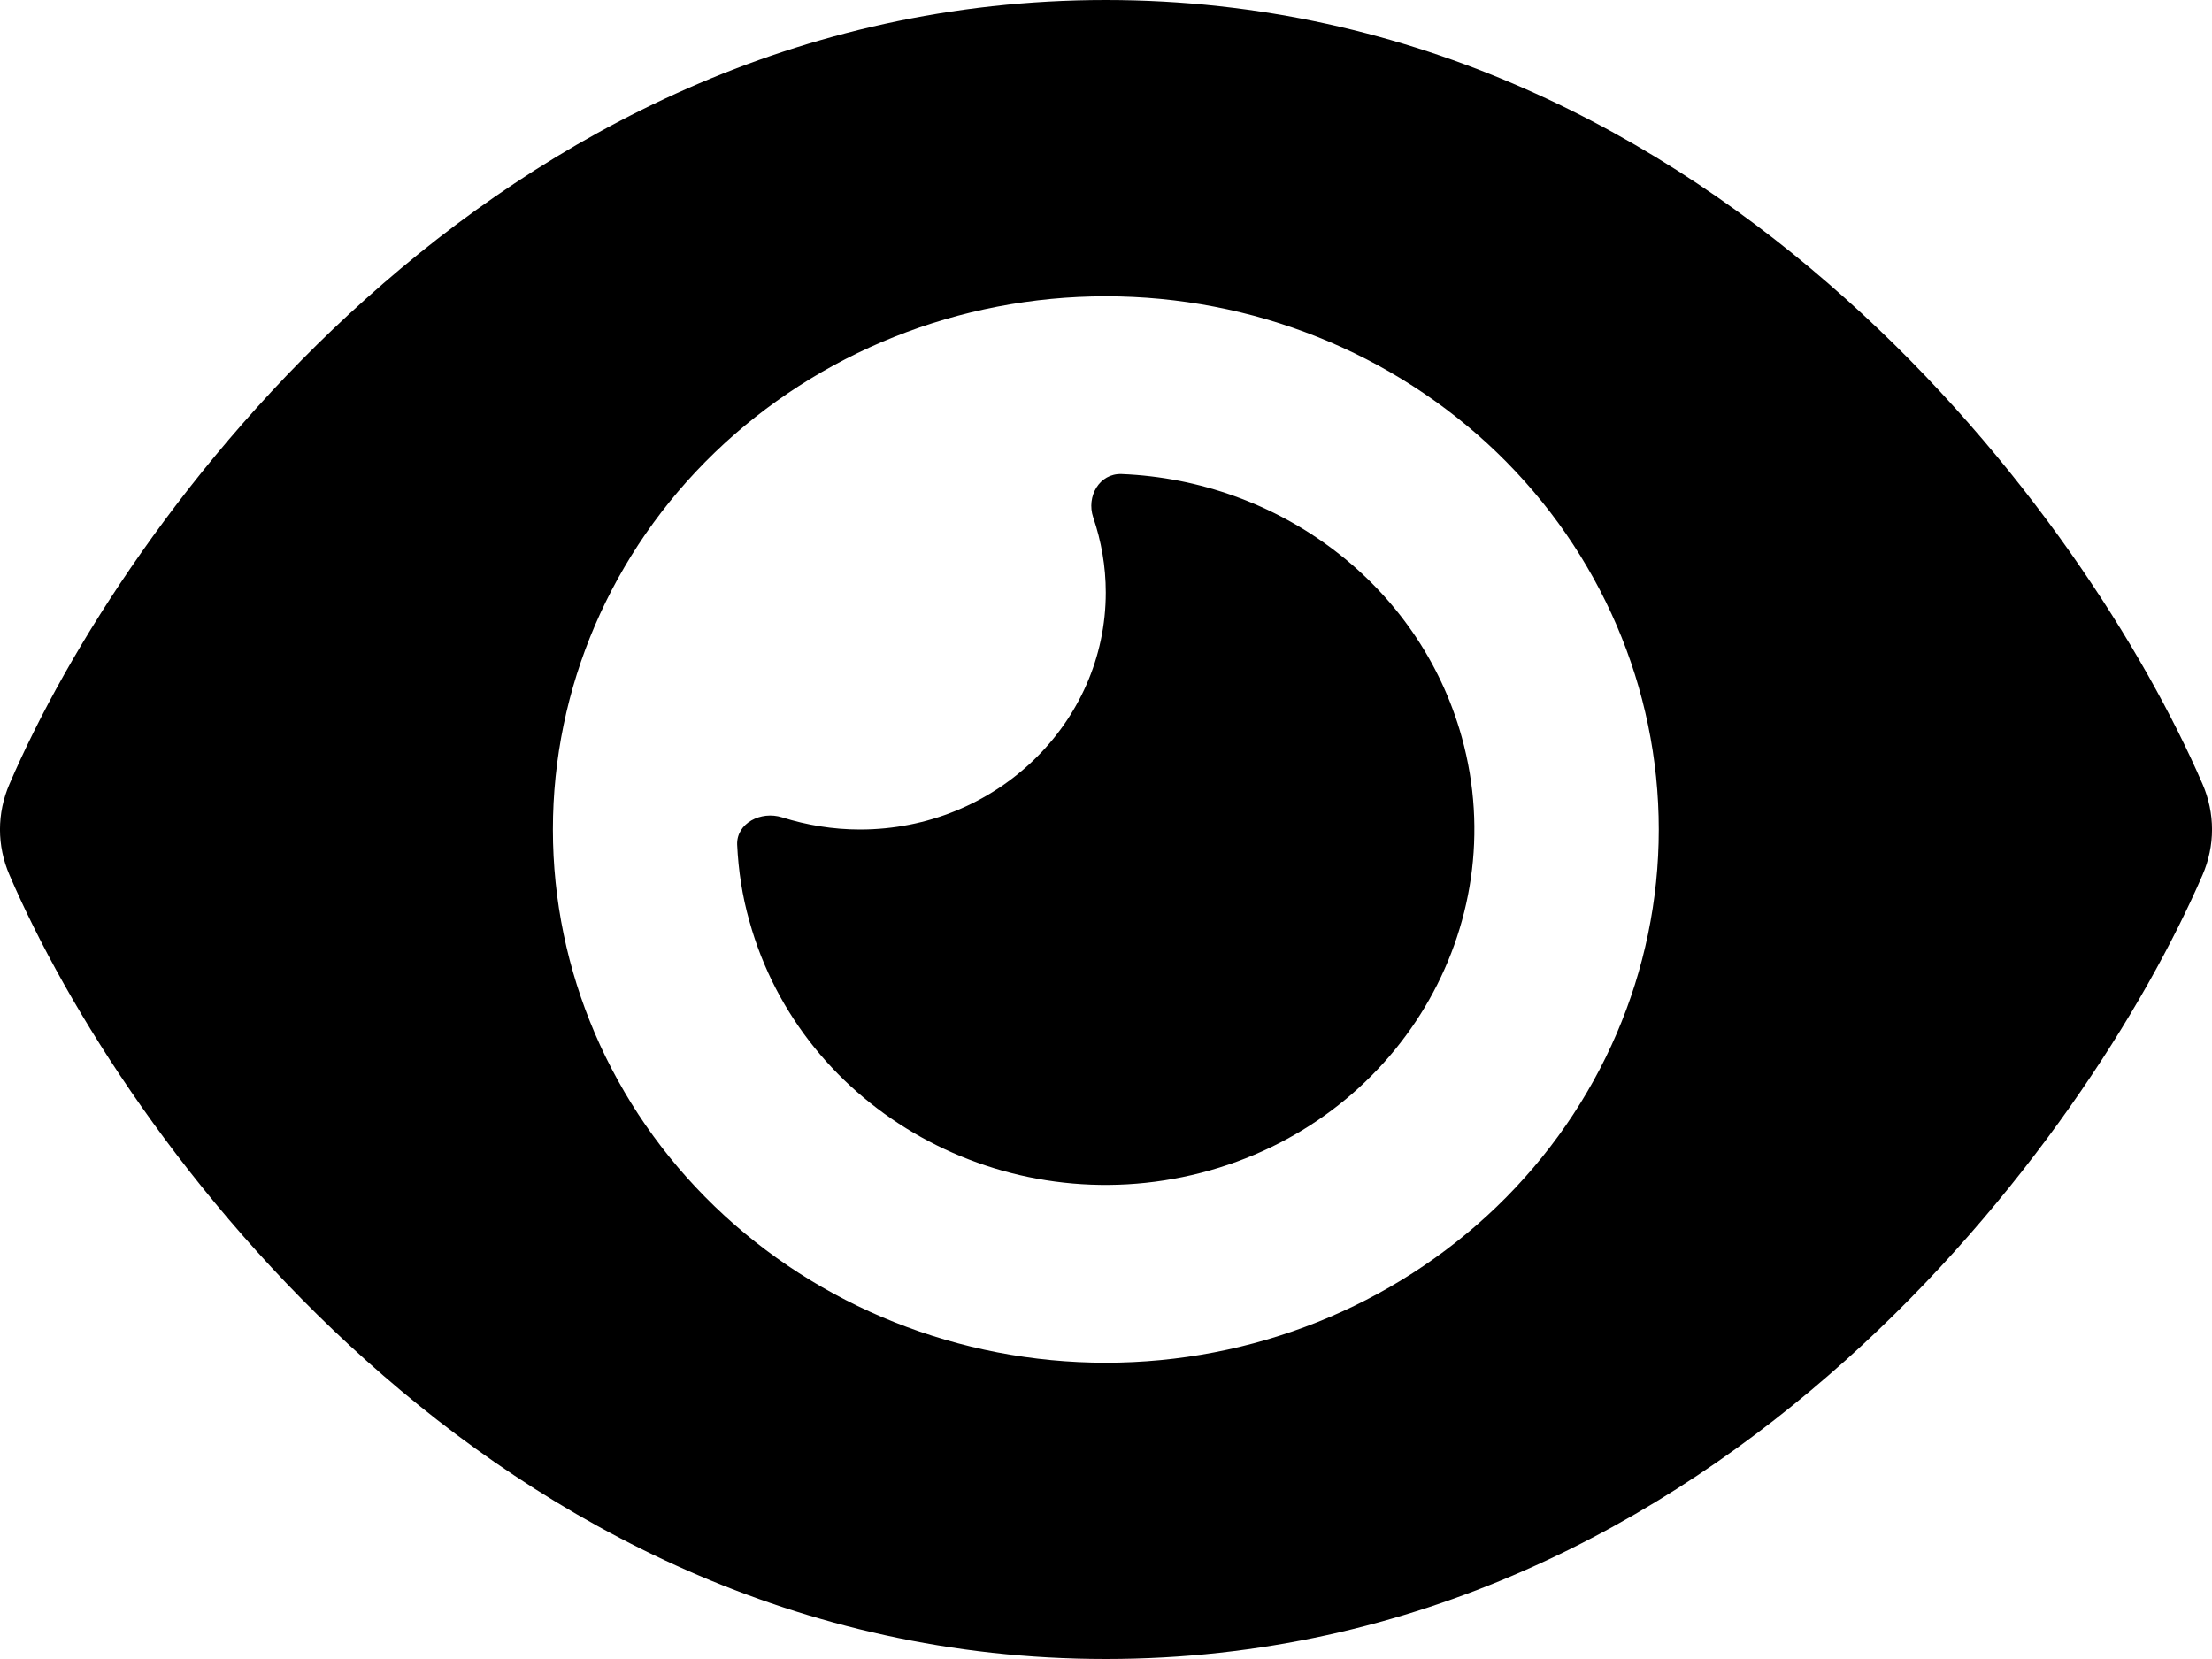
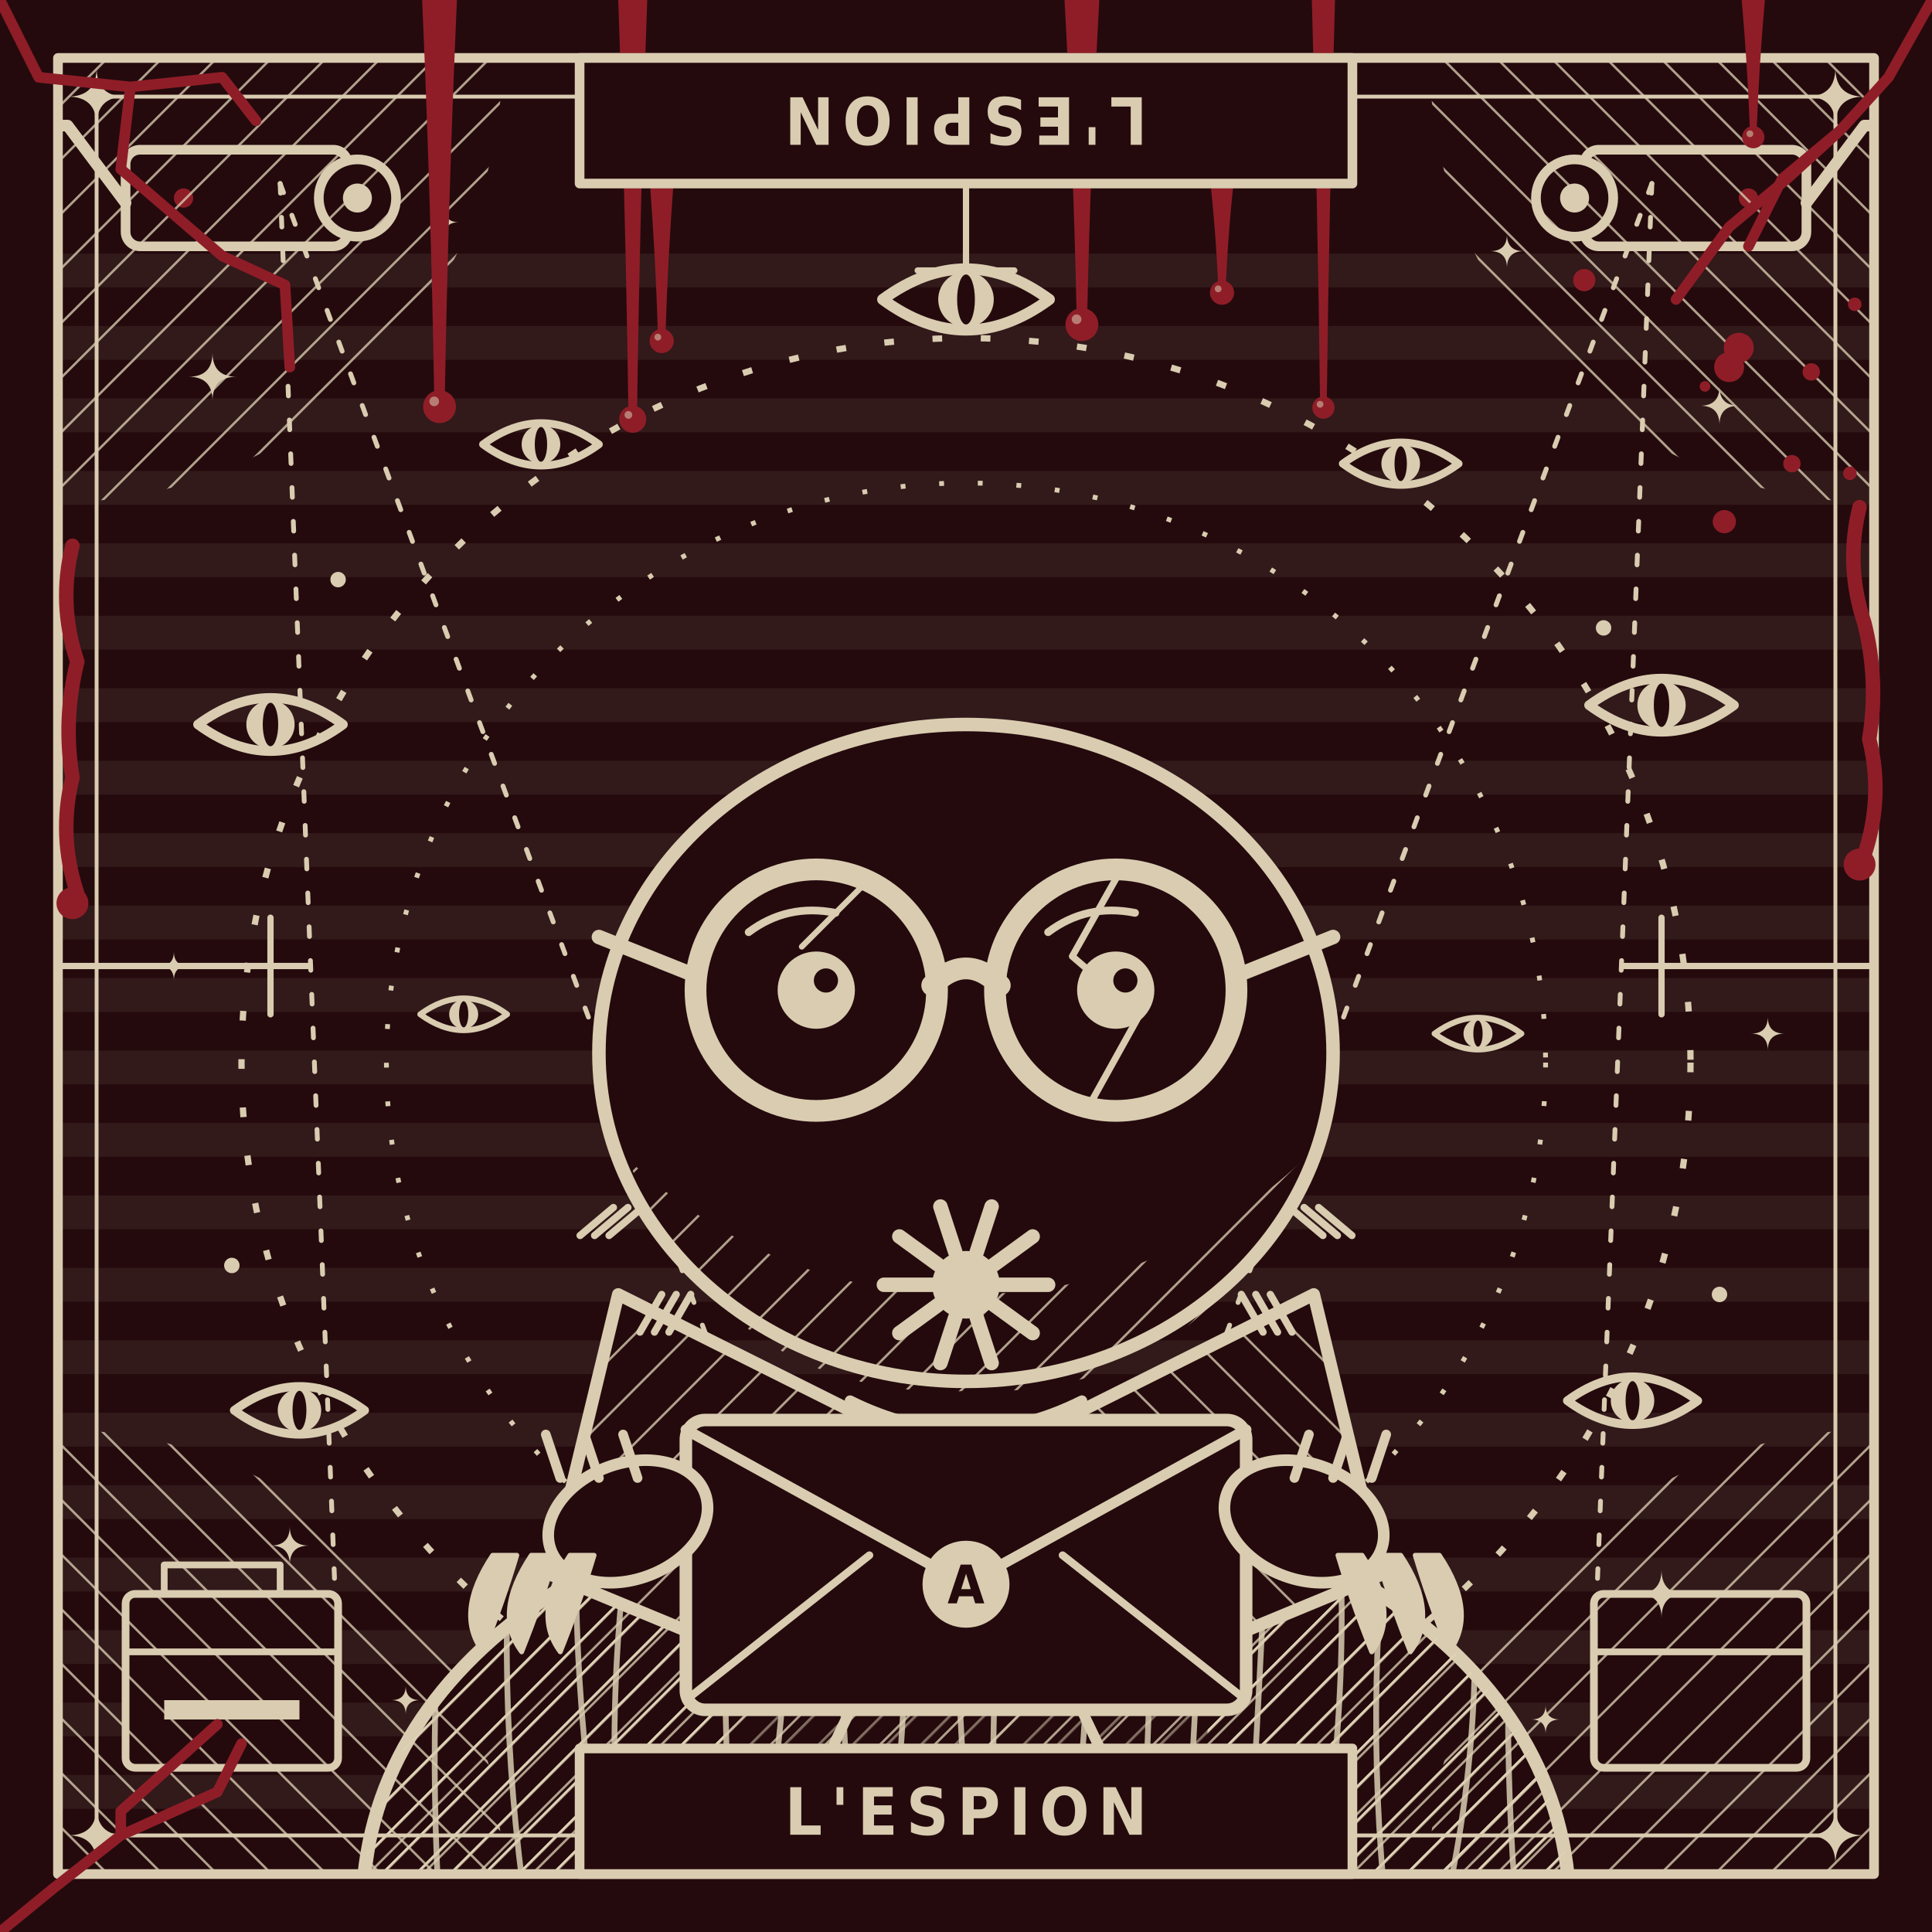
- <svg xmlns="http://www.w3.org/2000/svg" width="20" height="15" viewBox="0 0 20 15" fill="none">
-   <path d="M9.998 0C7.193 0 4.947 1.232 3.311 2.699C1.686 4.152 0.6 5.893 0.086 7.088C-0.029 7.353 -0.029 7.647 0.086 7.912C0.6 9.107 1.686 10.848 3.311 12.301C4.947 13.768 7.193 15 9.998 15C12.804 15 15.05 13.768 16.685 12.301C18.31 10.845 19.397 9.107 19.914 7.912C20.029 7.647 20.029 7.353 19.914 7.088C19.397 5.893 18.31 4.152 16.685 2.699C15.05 1.232 12.804 0 9.998 0ZM4.999 7.5C4.999 6.221 5.525 4.995 6.463 4.091C7.401 3.187 8.672 2.679 9.998 2.679C11.324 2.679 12.596 3.187 13.534 4.091C14.471 4.995 14.998 6.221 14.998 7.5C14.998 8.779 14.471 10.005 13.534 10.909C12.596 11.813 11.324 12.321 9.998 12.321C8.672 12.321 7.401 11.813 6.463 10.909C5.525 10.005 4.999 8.779 4.999 7.5ZM9.998 5.357C9.998 6.539 9.002 7.5 7.776 7.5C7.53 7.5 7.294 7.46 7.071 7.39C6.88 7.329 6.658 7.443 6.665 7.637C6.676 7.868 6.71 8.099 6.776 8.33C7.252 10.045 9.082 11.062 10.859 10.604C12.637 10.145 13.692 8.381 13.217 6.666C12.831 5.277 11.557 4.343 10.141 4.286C9.939 4.279 9.821 4.49 9.884 4.677C9.957 4.892 9.998 5.119 9.998 5.357Z" fill="black" />
+ <svg xmlns="http://www.w3.org/2000/svg" viewBox="0 0 400 400" width="400" height="400" role="img" aria-label="L'Espion">
+   <defs>
+     <pattern id="hz-espion" width="5" height="5" patternUnits="userSpaceOnUse" patternTransform="rotate(45)">
+       <line x1="0" y1="0" x2="0" y2="5" stroke="#d9ccb0" stroke-width="1.1" />
+     </pattern>
+     <pattern id="hs-espion" width="8" height="8" patternUnits="userSpaceOnUse" patternTransform="rotate(45)">
+       <line x1="0" y1="0" x2="0" y2="8" stroke="#d9ccb0" stroke-width="1" opacity=".75" />
+     </pattern>
+     <pattern id="hb-espion" width="5" height="5" patternUnits="userSpaceOnUse" patternTransform="rotate(45)">
+       <line x1="0" y1="0" x2="0" y2="5" stroke="#240a0d" stroke-width="1.1" />
+     </pattern>
+     <clipPath id="cp-espion">
+       <rect x="12" y="12" width="376" height="376" />
+     </clipPath>
+   </defs>
+   <rect width="400" height="400" fill="#240a0d" />
+   <g clip-path="url(#cp-espion)">
+     <path d="M12 56 H388" fill="none" stroke="#d9ccb0" stroke-width="7" stroke-linecap="round" stroke-linejoin="round" stroke-opacity="0.08" />
+     <path d="M12 71 H388" fill="none" stroke="#d9ccb0" stroke-width="7" stroke-linecap="round" stroke-linejoin="round" stroke-opacity="0.08" />
+     <path d="M12 86 H388" fill="none" stroke="#d9ccb0" stroke-width="7" stroke-linecap="round" stroke-linejoin="round" stroke-opacity="0.08" />
+     <path d="M12 101 H388" fill="none" stroke="#d9ccb0" stroke-width="7" stroke-linecap="round" stroke-linejoin="round" stroke-opacity="0.08" />
+     <path d="M12 116 H388" fill="none" stroke="#d9ccb0" stroke-width="7" stroke-linecap="round" stroke-linejoin="round" stroke-opacity="0.08" />
+     <path d="M12 131 H388" fill="none" stroke="#d9ccb0" stroke-width="7" stroke-linecap="round" stroke-linejoin="round" stroke-opacity="0.08" />
+     <path d="M12 146 H388" fill="none" stroke="#d9ccb0" stroke-width="7" stroke-linecap="round" stroke-linejoin="round" stroke-opacity="0.08" />
+     <path d="M12 161 H388" fill="none" stroke="#d9ccb0" stroke-width="7" stroke-linecap="round" stroke-linejoin="round" stroke-opacity="0.08" />
+     <path d="M12 176 H388" fill="none" stroke="#d9ccb0" stroke-width="7" stroke-linecap="round" stroke-linejoin="round" stroke-opacity="0.08" />
+     <path d="M12 191 H388" fill="none" stroke="#d9ccb0" stroke-width="7" stroke-linecap="round" stroke-linejoin="round" stroke-opacity="0.08" />
+     <path d="M12 206 H388" fill="none" stroke="#d9ccb0" stroke-width="7" stroke-linecap="round" stroke-linejoin="round" stroke-opacity="0.08" />
+     <path d="M12 221 H388" fill="none" stroke="#d9ccb0" stroke-width="7" stroke-linecap="round" stroke-linejoin="round" stroke-opacity="0.08" />
+     <path d="M12 236 H388" fill="none" stroke="#d9ccb0" stroke-width="7" stroke-linecap="round" stroke-linejoin="round" stroke-opacity="0.08" />
+     <path d="M12 251 H388" fill="none" stroke="#d9ccb0" stroke-width="7" stroke-linecap="round" stroke-linejoin="round" stroke-opacity="0.08" />
+     <path d="M12 266 H388" fill="none" stroke="#d9ccb0" stroke-width="7" stroke-linecap="round" stroke-linejoin="round" stroke-opacity="0.08" />
+     <path d="M12 281 H388" fill="none" stroke="#d9ccb0" stroke-width="7" stroke-linecap="round" stroke-linejoin="round" stroke-opacity="0.08" />
+     <path d="M12 296 H388" fill="none" stroke="#d9ccb0" stroke-width="7" stroke-linecap="round" stroke-linejoin="round" stroke-opacity="0.08" />
+     <path d="M12 311 H388" fill="none" stroke="#d9ccb0" stroke-width="7" stroke-linecap="round" stroke-linejoin="round" stroke-opacity="0.08" />
+     <path d="M12 326 H388" fill="none" stroke="#d9ccb0" stroke-width="7" stroke-linecap="round" stroke-linejoin="round" stroke-opacity="0.08" />
+     <path d="M12 341 H388" fill="none" stroke="#d9ccb0" stroke-width="7" stroke-linecap="round" stroke-linejoin="round" stroke-opacity="0.08" />
+     <path d="M12 356 H388" fill="none" stroke="#d9ccb0" stroke-width="7" stroke-linecap="round" stroke-linejoin="round" stroke-opacity="0.08" />
+     <path d="M12 371 H388" fill="none" stroke="#d9ccb0" stroke-width="7" stroke-linecap="round" stroke-linejoin="round" stroke-opacity="0.08" />
+     <g transform="translate(50 40) rotate(0) scale(1)">
+       <rect x="-24" y="-9" width="46" height="20" rx="3" fill="#240a0d" stroke="#d9ccb0" stroke-width="2" stroke-linejoin="round" />
+       <circle cx="24" cy="1" r="8" fill="#240a0d" stroke="#d9ccb0" stroke-width="2" />
+       <circle cx="24" cy="1" r="3" fill="#d9ccb0" stroke="none" stroke-width="0" />
+       <path d="M-24 2 L-36 -14 M-36 -14 H-44" fill="none" stroke="#d9ccb0" stroke-width="2.4" stroke-linecap="round" stroke-linejoin="round" />
+       <circle cx="-12" cy="1" r="2" fill="#8f1d27" stroke="none" stroke-width="0" />
+     </g>
+     <path d="M58 38 L166 330" fill="none" stroke="#d9ccb0" stroke-width="1" stroke-linecap="round" stroke-linejoin="round" stroke-dasharray="2 5" />
+     <path d="M58 38 L70 346" fill="none" stroke="#d9ccb0" stroke-width="1" stroke-linecap="round" stroke-linejoin="round" stroke-dasharray="2 5" />
+     <g transform="matrix(-1 0 0 1 400 0)">
+       <g transform="translate(50 40) rotate(0) scale(1)">
+         <rect x="-24" y="-9" width="46" height="20" rx="3" fill="#240a0d" stroke="#d9ccb0" stroke-width="2" stroke-linejoin="round" />
+         <circle cx="24" cy="1" r="8" fill="#240a0d" stroke="#d9ccb0" stroke-width="2" />
+         <circle cx="24" cy="1" r="3" fill="#d9ccb0" stroke="none" stroke-width="0" />
+         <path d="M-24 2 L-36 -14 M-36 -14 H-44" fill="none" stroke="#d9ccb0" stroke-width="2.4" stroke-linecap="round" stroke-linejoin="round" />
+         <circle cx="-12" cy="1" r="2" fill="#8f1d27" stroke="none" stroke-width="0" />
+       </g>
+       <path d="M58 38 L166 330" fill="none" stroke="#d9ccb0" stroke-width="1" stroke-linecap="round" stroke-linejoin="round" stroke-dasharray="2 5" />
+       <path d="M58 38 L70 346" fill="none" stroke="#d9ccb0" stroke-width="1" stroke-linecap="round" stroke-linejoin="round" stroke-dasharray="2 5" />
+     </g>
+     <path d="M200 12 V64 M200 336 V388 M12 200 H64 M336 200 H388" fill="none" stroke="#d9ccb0" stroke-width="1.3" stroke-linecap="round" stroke-linejoin="round" />
+     <path d="M190 56 H210 M190 344 H210 M56 190 V210 M344 190 V210" fill="none" stroke="#d9ccb0" stroke-width="1.3" stroke-linecap="round" stroke-linejoin="round" />
+     <rect x="26" y="330" width="44" height="36" rx="2" fill="#240a0d" stroke="#d9ccb0" stroke-width="1.6" stroke-linejoin="round" />
+     <path d="M26 342 H70 M34 330 V324 H58 V330" fill="none" stroke="#d9ccb0" stroke-width="1.4" stroke-linecap="round" stroke-linejoin="round" />
+     <rect x="34" y="352" width="28" height="4" rx="0" fill="#d9ccb0" stroke="none" stroke-width="0" stroke-linejoin="round" />
+     <g transform="matrix(-1 0 0 1 400 0)">
+       <rect x="26" y="330" width="44" height="36" rx="2" fill="#240a0d" stroke="#d9ccb0" stroke-width="1.6" stroke-linejoin="round" />
+       <path d="M26 342 H70" fill="none" stroke="#d9ccb0" stroke-width="1.4" stroke-linecap="round" stroke-linejoin="round" />
+     </g>
+     <path d="M44 73 Q44 78 49 78 Q44 78 44 83 Q44 78 39 78 Q44 78 44 73Z" fill="#d9ccb0" />
+     <path d="M356 80 Q356 84 360 84 Q356 84 356 88 Q356 84 352 84 Q356 84 356 80Z" fill="#d9ccb0" />
+     <path d="M60 316 Q60 320 64 320 Q60 320 60 324 Q60 320 56 320 Q60 320 60 316Z" fill="#d9ccb0" />
+     <path d="M344 325 Q344 330 349 330 Q344 330 344 335 Q344 330 339 330 Q344 330 344 325Z" fill="#d9ccb0" />
+     <path d="M92 43 Q92 46 95 46 Q92 46 92 49 Q92 46 89 46 Q92 46 92 43Z" fill="#d9ccb0" />
+     <path d="M312 48.5 Q312 52 315.5 52 Q312 52 312 55.5 Q312 52 308.5 52 Q312 52 312 48.5Z" fill="#d9ccb0" />
+     <path d="M36 197 Q36 200 39 200 Q36 200 36 203 Q36 200 33 200 Q36 200 36 197Z" fill="#d9ccb0" />
+     <path d="M366 210.5 Q366 214 369.5 214 Q366 214 366 217.5 Q366 214 362.5 214 Q366 214 366 210.5Z" fill="#d9ccb0" />
+     <path d="M84 349 Q84 352 87 352 Q84 352 84 355 Q84 352 81 352 Q84 352 84 349Z" fill="#d9ccb0" />
+     <path d="M320 353 Q320 356 323 356 Q320 356 320 359 Q320 356 317 356 Q320 356 320 353Z" fill="#d9ccb0" />
+     <circle cx="70" cy="120" r="1.6" fill="#d9ccb0" stroke="none" stroke-width="0" />
+     <circle cx="332" cy="130" r="1.6" fill="#d9ccb0" stroke="none" stroke-width="0" />
+     <circle cx="48" cy="262" r="1.6" fill="#d9ccb0" stroke="none" stroke-width="0" />
+     <circle cx="356" cy="268" r="1.6" fill="#d9ccb0" stroke="none" stroke-width="0" />
+     <circle cx="200" cy="220" r="150" fill="none" stroke="#d9ccb0" stroke-width="1.3" stroke-dasharray="2 8" />
+     <circle cx="200" cy="220" r="120" fill="none" stroke="#d9ccb0" stroke-width="1" stroke-dasharray="1 7" />
+     <path d="M75 396 C75 342 131.25 310 200 302 C268.75 310 325 342 325 396Z" fill="#240a0d" stroke="#d9ccb0" stroke-width="2.8" stroke-linecap="round" stroke-linejoin="round" />
+     <path d="M75 396 C75 342 131.25 310 200 302 C268.75 310 325 342 325 396Z" fill="url(#hs-espion)" stroke="none" stroke-width="0" stroke-linecap="round" stroke-linejoin="round" />
+     <clipPath id="tc4-espion">
+       <path d="M75 396 C75 342 131.25 310 200 302 C268.75 310 325 342 325 396Z" />
+     </clipPath>
+     <g clip-path="url(#tc4-espion)">
+       <rect x="75" y="300" width="75" height="96" fill="url(#hz-espion)" />
+       <rect x="250" y="300" width="75" height="96" fill="url(#hz-espion)" />
+       <path d="M75 396 C75 342 131.25 310 200 302 C268.75 310 325 342 325 396Z" fill="url(#hz-espion)" opacity=".5" />
+       <path d="M81 300 Q83 348 75 396 M94 300 Q88 348 91 396 M107 300 Q102 348 109 396 M120 300 Q117 348 126 396 M133 300 Q124 348 129 396 M146 300 Q152 348 150 396 M159 300 Q168 348 154 396 M172 300 Q174 348 177 396 M185 300 Q191 348 182 396 M198 300 Q197 348 202 396 M211 300 Q203 348 207 396 M224 300 Q228 348 220 396 M237 300 Q240 348 235 396 M250 300 Q248 348 245 396 M263 300 Q261 348 258 396 M276 300 Q281 348 272 396 M289 300 Q282 348 287 396 M302 300 Q310 348 299 396 M315 300 Q310 348 314 396 " fill="none" stroke="#d9ccb0" stroke-width="1.2" stroke-linecap="round" stroke-linejoin="round" stroke-opacity="0.85" />
+     </g>
+     <path d="M200 304 L156 396 M200 304 L244 396" fill="none" stroke="#d9ccb0" stroke-width="2.2" stroke-linecap="round" stroke-linejoin="round" />
+     <path d="M200 304 L128 268 L114 326 L172 350Z" fill="#240a0d" stroke="#d9ccb0" stroke-width="2.6" stroke-linecap="round" stroke-linejoin="round" />
+     <path d="M200 304 L128 268 L114 326 L172 350Z" fill="url(#hs-espion)" stroke="none" stroke-width="0" stroke-linecap="round" stroke-linejoin="round" />
+     <g transform="matrix(-1 0 0 1 400 0)">
+       <path d="M200 304 L128 268 L114 326 L172 350Z" fill="#240a0d" stroke="#d9ccb0" stroke-width="2.6" stroke-linecap="round" stroke-linejoin="round" />
+       <path d="M200 304 L128 268 L114 326 L172 350Z" fill="url(#hs-espion)" stroke="none" stroke-width="0" stroke-linecap="round" stroke-linejoin="round" />
+     </g>
+     <ellipse cx="200" cy="218" rx="76" ry="68" fill="#240a0d" stroke="#d9ccb0" stroke-width="2.8" />
+     <path d="M130 240 Q150 290 200 288 Q250 290 270 240 Q240 268 200 268 Q160 268 130 240Z" fill="url(#hs-espion)" stroke="none" stroke-width="0" stroke-linecap="round" stroke-linejoin="round" />
+     <circle cx="169" cy="205" r="25" fill="#240a0d" stroke="#d9ccb0" stroke-width="4.5" />
+     <circle cx="169" cy="205" r="8" fill="#d9ccb0" stroke="none" stroke-width="0" />
+     <circle cx="171" cy="203" r="2.5" fill="#240a0d" stroke="none" stroke-width="0" />
+     <path d="M155 193 Q163 187 173 189" fill="none" stroke="#d9ccb0" stroke-width="1.6" stroke-linecap="round" stroke-linejoin="round" />
+     <circle cx="231" cy="205" r="25" fill="#240a0d" stroke="#d9ccb0" stroke-width="4.5" />
+     <circle cx="231" cy="205" r="8" fill="#d9ccb0" stroke="none" stroke-width="0" />
+     <circle cx="233" cy="203" r="2.5" fill="#240a0d" stroke="none" stroke-width="0" />
+     <path d="M217 193 Q225 187 235 189" fill="none" stroke="#d9ccb0" stroke-width="1.6" stroke-linecap="round" stroke-linejoin="round" />
+     <path d="M193 204 Q200 197 207 204" fill="none" stroke="#d9ccb0" stroke-width="4.5" stroke-linecap="round" stroke-linejoin="round" />
+     <path d="M144 202 L124 194 M256 202 L276 194" fill="none" stroke="#d9ccb0" stroke-width="3" stroke-linecap="round" stroke-linejoin="round" />
+     <path d="M207.0 266.0 L217.0 266.0" fill="none" stroke="#d9ccb0" stroke-width="3" stroke-linecap="round" stroke-linejoin="round" />
+     <path d="M205.7 270.1 L213.8 276.0" fill="none" stroke="#d9ccb0" stroke-width="3" stroke-linecap="round" stroke-linejoin="round" />
+     <path d="M202.2 272.7 L205.3 282.2" fill="none" stroke="#d9ccb0" stroke-width="3" stroke-linecap="round" stroke-linejoin="round" />
+     <path d="M197.8 272.7 L194.7 282.2" fill="none" stroke="#d9ccb0" stroke-width="3" stroke-linecap="round" stroke-linejoin="round" />
+     <path d="M194.3 270.1 L186.2 276.0" fill="none" stroke="#d9ccb0" stroke-width="3" stroke-linecap="round" stroke-linejoin="round" />
+     <path d="M193.0 266.0 L183.0 266.0" fill="none" stroke="#d9ccb0" stroke-width="3" stroke-linecap="round" stroke-linejoin="round" />
+     <path d="M194.3 261.9 L186.2 256.0" fill="none" stroke="#d9ccb0" stroke-width="3" stroke-linecap="round" stroke-linejoin="round" />
+     <path d="M197.8 259.3 L194.7 249.8" fill="none" stroke="#d9ccb0" stroke-width="3" stroke-linecap="round" stroke-linejoin="round" />
+     <path d="M202.2 259.3 L205.3 249.8" fill="none" stroke="#d9ccb0" stroke-width="3" stroke-linecap="round" stroke-linejoin="round" />
+     <path d="M205.7 261.9 L213.8 256.0" fill="none" stroke="#d9ccb0" stroke-width="3" stroke-linecap="round" stroke-linejoin="round" />
+     <circle cx="200" cy="266" r="7" fill="#d9ccb0" stroke="none" stroke-width="0" />
+     <path d="M176 290 Q200 302 224 290" fill="none" stroke="#d9ccb0" stroke-width="2.2" stroke-linecap="round" stroke-linejoin="round" />
+     <g transform="translate(0 -30) rotate(0) scale(1)">
+       <rect x="142" y="324" width="116" height="60" rx="4" fill="#240a0d" stroke="#d9ccb0" stroke-width="2.6" stroke-linejoin="round" />
+       <path d="M142 326 L200 358 L258 326" fill="none" stroke="#d9ccb0" stroke-width="2.2" stroke-linecap="round" stroke-linejoin="round" />
+       <path d="M142 382 L180 352 M258 382 L220 352" fill="none" stroke="#d9ccb0" stroke-width="1.6" stroke-linecap="round" stroke-linejoin="round" />
+       <circle cx="200" cy="358" r="9" fill="#d9ccb0" stroke="none" stroke-width="0" />
+       <path d="M201.461 360.499H198.55L198.088 361.96H196.219L198.894 353.941H201.112L203.787 361.96H201.912ZM199.012 359.011H200.988L200.005 355.821Z" fill="#240a0d" />
+       <ellipse cx="130" cy="345" rx="17" ry="12" fill="#240a0d" stroke="#d9ccb0" stroke-width="2.4" transform="rotate(-20 130 345)" />
+       <ellipse cx="270" cy="345" rx="17" ry="12" fill="#240a0d" stroke="#d9ccb0" stroke-width="2.4" transform="rotate(20 270 345)" />
+       <path d="M116 336 l-3 -9" fill="none" stroke="#d9ccb0" stroke-width="2" stroke-linecap="round" stroke-linejoin="round" />
+       <path d="M284 336 l3 -9" fill="none" stroke="#d9ccb0" stroke-width="2" stroke-linecap="round" stroke-linejoin="round" />
+       <path d="M124 336 l-3 -9" fill="none" stroke="#d9ccb0" stroke-width="2" stroke-linecap="round" stroke-linejoin="round" />
+       <path d="M276 336 l3 -9" fill="none" stroke="#d9ccb0" stroke-width="2" stroke-linecap="round" stroke-linejoin="round" />
+       <path d="M132 336 l-3 -9" fill="none" stroke="#d9ccb0" stroke-width="2" stroke-linecap="round" stroke-linejoin="round" />
+       <path d="M268 336 l3 -9" fill="none" stroke="#d9ccb0" stroke-width="2" stroke-linecap="round" stroke-linejoin="round" />
+     </g>
+     <g transform="translate(56 150) rotate(0) scale(1)">
+       <path d="M-15 0 Q0 -11 15 0 Q0 11 -15 0Z" fill="none" stroke="#d9ccb0" stroke-width="2" stroke-linecap="round" stroke-linejoin="round" />
+       <circle cx="0" cy="0" r="5" fill="#d9ccb0" stroke="none" stroke-width="0" />
+       <ellipse cx="0" cy="0" rx="1.6" ry="4.5" fill="#240a0d" stroke="none" stroke-width="0" />
+     </g>
+     <g transform="translate(344 146) rotate(0) scale(1)">
+       <path d="M-15 0 Q0 -11 15 0 Q0 11 -15 0Z" fill="none" stroke="#d9ccb0" stroke-width="2" stroke-linecap="round" stroke-linejoin="round" />
+       <circle cx="0" cy="0" r="5" fill="#d9ccb0" stroke="none" stroke-width="0" />
+       <ellipse cx="0" cy="0" rx="1.6" ry="4.5" fill="#240a0d" stroke="none" stroke-width="0" />
+     </g>
+     <g transform="translate(62 292) rotate(0) scale(0.9)">
+       <path d="M-15 0 Q0 -11 15 0 Q0 11 -15 0Z" fill="none" stroke="#d9ccb0" stroke-width="2" stroke-linecap="round" stroke-linejoin="round" />
+       <circle cx="0" cy="0" r="5" fill="#d9ccb0" stroke="none" stroke-width="0" />
+       <ellipse cx="0" cy="0" rx="1.6" ry="4.5" fill="#240a0d" stroke="none" stroke-width="0" />
+     </g>
+     <g transform="translate(338 290) rotate(0) scale(0.9)">
+       <path d="M-15 0 Q0 -11 15 0 Q0 11 -15 0Z" fill="none" stroke="#d9ccb0" stroke-width="2" stroke-linecap="round" stroke-linejoin="round" />
+       <circle cx="0" cy="0" r="5" fill="#d9ccb0" stroke="none" stroke-width="0" />
+       <ellipse cx="0" cy="0" rx="1.6" ry="4.5" fill="#240a0d" stroke="none" stroke-width="0" />
+     </g>
+     <g transform="translate(200 62) rotate(0) scale(1.15)">
+       <path d="M-15 0 Q0 -11 15 0 Q0 11 -15 0Z" fill="none" stroke="#d9ccb0" stroke-width="2" stroke-linecap="round" stroke-linejoin="round" />
+       <circle cx="0" cy="0" r="5" fill="#d9ccb0" stroke="none" stroke-width="0" />
+       <ellipse cx="0" cy="0" rx="1.6" ry="4.5" fill="#240a0d" stroke="none" stroke-width="0" />
+     </g>
+     <g transform="translate(112 92) rotate(0) scale(0.8)">
+       <path d="M-15 0 Q0 -11 15 0 Q0 11 -15 0Z" fill="none" stroke="#d9ccb0" stroke-width="2" stroke-linecap="round" stroke-linejoin="round" />
+       <circle cx="0" cy="0" r="5" fill="#d9ccb0" stroke="none" stroke-width="0" />
+       <ellipse cx="0" cy="0" rx="1.6" ry="4.5" fill="#240a0d" stroke="none" stroke-width="0" />
+     </g>
+     <g transform="translate(290 96) rotate(0) scale(0.8)">
+       <path d="M-15 0 Q0 -11 15 0 Q0 11 -15 0Z" fill="none" stroke="#d9ccb0" stroke-width="2" stroke-linecap="round" stroke-linejoin="round" />
+       <circle cx="0" cy="0" r="5" fill="#d9ccb0" stroke="none" stroke-width="0" />
+       <ellipse cx="0" cy="0" rx="1.6" ry="4.5" fill="#240a0d" stroke="none" stroke-width="0" />
+     </g>
+     <g transform="translate(96 210) rotate(0) scale(0.6)">
+       <path d="M-15 0 Q0 -11 15 0 Q0 11 -15 0Z" fill="none" stroke="#d9ccb0" stroke-width="2" stroke-linecap="round" stroke-linejoin="round" />
+       <circle cx="0" cy="0" r="5" fill="#d9ccb0" stroke="none" stroke-width="0" />
+       <ellipse cx="0" cy="0" rx="1.6" ry="4.5" fill="#240a0d" stroke="none" stroke-width="0" />
+     </g>
+     <g transform="translate(306 214) rotate(0) scale(0.6)">
+       <path d="M-15 0 Q0 -11 15 0 Q0 11 -15 0Z" fill="none" stroke="#d9ccb0" stroke-width="2" stroke-linecap="round" stroke-linejoin="round" />
+       <circle cx="0" cy="0" r="5" fill="#d9ccb0" stroke="none" stroke-width="0" />
+       <ellipse cx="0" cy="0" rx="1.6" ry="4.5" fill="#240a0d" stroke="none" stroke-width="0" />
+     </g>
+     <path d="M231 182 L222 198 L236 210 L226 228" fill="none" stroke="#d9ccb0" stroke-width="1.4" stroke-linecap="round" stroke-linejoin="round" />
+     <path d="M178 184 L166 196" fill="none" stroke="#d9ccb0" stroke-width="1.2" stroke-linecap="round" stroke-linejoin="round" />
+     <path d="M118 322 Q110 334.0 116 342 Q120 332.0 123 322Z" fill="#d9ccb0" stroke="#d9ccb0" stroke-width="1" stroke-linecap="round" stroke-linejoin="round" />
+     <path d="M110 322 Q102 334.0 108 342 Q112 332.0 115 322Z" fill="#d9ccb0" stroke="#d9ccb0" stroke-width="1" stroke-linecap="round" stroke-linejoin="round" />
+     <path d="M102 322 Q94 334.0 100 342 Q104 332.0 107 322Z" fill="#d9ccb0" stroke="#d9ccb0" stroke-width="1" stroke-linecap="round" stroke-linejoin="round" />
+     <path d="M282 322 Q290 334.0 284 342 Q280 332.0 277 322Z" fill="#d9ccb0" stroke="#d9ccb0" stroke-width="1" stroke-linecap="round" stroke-linejoin="round" />
+     <path d="M290 322 Q298 334.0 292 342 Q288 332.0 285 322Z" fill="#d9ccb0" stroke="#d9ccb0" stroke-width="1" stroke-linecap="round" stroke-linejoin="round" />
+     <path d="M298 322 Q306 334.0 300 342 Q296 332.0 293 322Z" fill="#d9ccb0" stroke="#d9ccb0" stroke-width="1" stroke-linecap="round" stroke-linejoin="round" />
+     <path d="M127 250 l-6.9 5.8" fill="none" stroke="#d9ccb0" stroke-width="1.5" stroke-linecap="round" stroke-linejoin="round" />
+     <path d="M130 250 l-6.9 5.8" fill="none" stroke="#d9ccb0" stroke-width="1.5" stroke-linecap="round" stroke-linejoin="round" />
+     <path d="M133 250 l-6.9 5.8" fill="none" stroke="#d9ccb0" stroke-width="1.5" stroke-linecap="round" stroke-linejoin="round" />
+     <path d="M267 250 l6.9 5.8" fill="none" stroke="#d9ccb0" stroke-width="1.5" stroke-linecap="round" stroke-linejoin="round" />
+     <path d="M270 250 l6.9 5.8" fill="none" stroke="#d9ccb0" stroke-width="1.5" stroke-linecap="round" stroke-linejoin="round" />
+     <path d="M273 250 l6.9 5.8" fill="none" stroke="#d9ccb0" stroke-width="1.5" stroke-linecap="round" stroke-linejoin="round" />
+     <path d="M137 268 l-4.5 7.8" fill="none" stroke="#d9ccb0" stroke-width="1.5" stroke-linecap="round" stroke-linejoin="round" />
+     <path d="M140 268 l-4.5 7.8" fill="none" stroke="#d9ccb0" stroke-width="1.5" stroke-linecap="round" stroke-linejoin="round" />
+     <path d="M143 268 l-4.5 7.8" fill="none" stroke="#d9ccb0" stroke-width="1.5" stroke-linecap="round" stroke-linejoin="round" />
+     <path d="M257 268 l4.5 7.8" fill="none" stroke="#d9ccb0" stroke-width="1.5" stroke-linecap="round" stroke-linejoin="round" />
+     <path d="M260 268 l4.5 7.8" fill="none" stroke="#d9ccb0" stroke-width="1.5" stroke-linecap="round" stroke-linejoin="round" />
+     <path d="M263 268 l4.5 7.8" fill="none" stroke="#d9ccb0" stroke-width="1.5" stroke-linecap="round" stroke-linejoin="round" />
+     <path d="M12 12 H104 A92 92 0 0 1 12 104Z" fill="url(#hs-espion)" />
+     <g transform="matrix(-1 0 0 1 400 0)">
+       <path d="M12 12 H104 A92 92 0 0 1 12 104Z" fill="url(#hs-espion)" />
+     </g>
+     <g transform="matrix(1 0 0 -1 0 400)">
+       <path d="M12 12 H104 A92 92 0 0 1 12 104Z" fill="url(#hs-espion)" />
+     </g>
+     <g transform="matrix(-1 0 0 -1 400 400)">
+       <path d="M12 12 H104 A92 92 0 0 1 12 104Z" fill="url(#hs-espion)" />
+     </g>
+   </g>
+   <path d="M20 20 H380 V380 H20Z" fill="none" stroke="#d9ccb0" stroke-width="0.8" stroke-linecap="round" stroke-linejoin="round" />
+   <path d="M12 12 H388 V388 H12Z" fill="none" stroke="#d9ccb0" stroke-width="2" stroke-linecap="round" stroke-linejoin="round" />
+   <path d="M20 14 Q20 20 26 20 Q20 20 20 26 Q20 20 14 20 Q20 20 20 14Z" fill="#d9ccb0" />
+   <path d="M380 14 Q380 20 386 20 Q380 20 380 26 Q380 20 374 20 Q380 20 380 14Z" fill="#d9ccb0" />
+   <path d="M20 374 Q20 380 26 380 Q20 380 20 386 Q20 380 14 380 Q20 380 20 374Z" fill="#d9ccb0" />
+   <path d="M380 374 Q380 380 386 380 Q380 380 380 386 Q380 380 374 380 Q380 380 380 374Z" fill="#d9ccb0" />
+   <path d="M128.0 0 Q129.5 42.5 130.1 85 L131.9 85 Q132.5 42.5 134.0 0Z" fill="#8f1d27" stroke="none" stroke-width="0" stroke-linecap="round" stroke-linejoin="round" />
+   <circle cx="131" cy="86.8" r="2.8" fill="#8f1d27" stroke="none" stroke-width="0" />
+   <circle cx="130.1" cy="85.9" r="0.8" fill="#d9ccb0" stroke="none" stroke-width="0" opacity=".55" />
+   <path d="M87.4 0 Q89.2 41.0 89.9 82 L92.1 82 Q92.8 41.0 94.6 0Z" fill="#8f1d27" stroke="none" stroke-width="0" stroke-linecap="round" stroke-linejoin="round" />
+   <circle cx="91" cy="84.2" r="3.4" fill="#8f1d27" stroke="none" stroke-width="0" />
+   <circle cx="89.9" cy="83.1" r="1.0" fill="#d9ccb0" stroke="none" stroke-width="0" opacity=".55" />
+   <path d="M360.6 0 Q361.8 13.5 362.3 27 L363.7 27 Q364.2 13.5 365.4 0Z" fill="#8f1d27" stroke="none" stroke-width="0" stroke-linecap="round" stroke-linejoin="round" />
+   <circle cx="363" cy="28.4" r="2.3" fill="#8f1d27" stroke="none" stroke-width="0" />
+   <circle cx="362.3" cy="27.7" r="0.7" fill="#d9ccb0" stroke="none" stroke-width="0" opacity=".55" />
+   <path d="M271.6 0 Q272.8 41.5 273.3 83 L274.7 83 Q275.2 41.5 276.4 0Z" fill="#8f1d27" stroke="none" stroke-width="0" stroke-linecap="round" stroke-linejoin="round" />
+   <circle cx="274" cy="84.4" r="2.3" fill="#8f1d27" stroke="none" stroke-width="0" />
+   <circle cx="273.3" cy="83.7" r="0.7" fill="#d9ccb0" stroke="none" stroke-width="0" opacity=".55" />
+   <path d="M220.4 0 Q222.2 32.5 222.9 65 L225.1 65 Q225.8 32.5 227.6 0Z" fill="#8f1d27" stroke="none" stroke-width="0" stroke-linecap="round" stroke-linejoin="round" />
+   <circle cx="224" cy="67.2" r="3.4" fill="#8f1d27" stroke="none" stroke-width="0" />
+   <circle cx="222.9" cy="66.1" r="1.0" fill="#d9ccb0" stroke="none" stroke-width="0" opacity=".55" />
+   <path d="M134.4 36 Q135.7 52.5 136.2 69 L137.8 69 Q138.3 52.5 139.6 36Z" fill="#8f1d27" stroke="none" stroke-width="0" stroke-linecap="round" stroke-linejoin="round" />
+   <circle cx="137" cy="70.6" r="2.5" fill="#8f1d27" stroke="none" stroke-width="0" />
+   <circle cx="136.2" cy="69.8" r="0.7" fill="#d9ccb0" stroke="none" stroke-width="0" opacity=".55" />
+   <path d="M250.4 36 Q251.7 47.5 252.2 59 L253.8 59 Q254.3 47.5 255.6 36Z" fill="#8f1d27" stroke="none" stroke-width="0" stroke-linecap="round" stroke-linejoin="round" />
+   <circle cx="253" cy="60.6" r="2.5" fill="#8f1d27" stroke="none" stroke-width="0" />
+   <circle cx="252.2" cy="59.8" r="0.7" fill="#d9ccb0" stroke="none" stroke-width="0" opacity=".55" />
+   <path d="M15 113 q-3 12 1 24 q-3 12 -1 24 q-3 12 1 24" fill="none" stroke="#8f1d27" stroke-width="3" stroke-linecap="round" stroke-linejoin="round" />
+   <circle cx="15" cy="187" r="3.3" fill="#8f1d27" stroke="none" stroke-width="0" />
+   <path d="M385 105 q-3 12 1 24 q3 12 1 24 q3 12 -1 24" fill="none" stroke="#8f1d27" stroke-width="3" stroke-linecap="round" stroke-linejoin="round" />
+   <circle cx="385" cy="179" r="3.3" fill="#8f1d27" stroke="none" stroke-width="0" />
+   <path d="M0 0 L8 16 L27 18 L25 35 L46 53 L59 59 L60 76 M27 18 l19 -2 l7 9" fill="none" stroke="#8f1d27" stroke-width="2.2" stroke-linecap="round" stroke-linejoin="round" />
+   <path d="M0 400 L11 391 L25 380 L25 375 L45 357 M25 380 l20 -9 l5 -10" fill="none" stroke="#8f1d27" stroke-width="2.2" stroke-linecap="round" stroke-linejoin="round" />
+   <path d="M400 0 L391 16 L381 27 L370 37 L358 47 L347 62 M381 27 l-12 10 l-7 14" fill="none" stroke="#8f1d27" stroke-width="2.2" stroke-linecap="round" stroke-linejoin="round" />
+   <circle cx="357" cy="108" r="2.4" fill="#8f1d27" stroke="none" stroke-width="0" />
+   <circle cx="383" cy="98" r="1.4" fill="#8f1d27" stroke="none" stroke-width="0" />
+   <circle cx="384" cy="63" r="1.4" fill="#8f1d27" stroke="none" stroke-width="0" />
+   <circle cx="328" cy="58" r="2.3" fill="#8f1d27" stroke="none" stroke-width="0" />
+   <circle cx="360" cy="72" r="3.1" fill="#8f1d27" stroke="none" stroke-width="0" />
+   <circle cx="358" cy="76" r="3.1" fill="#8f1d27" stroke="none" stroke-width="0" />
+   <circle cx="375" cy="77" r="1.8" fill="#8f1d27" stroke="none" stroke-width="0" />
+   <circle cx="371" cy="96" r="1.8" fill="#8f1d27" stroke="none" stroke-width="0" />
+   <circle cx="353" cy="80" r="1.1" fill="#8f1d27" stroke="none" stroke-width="0" />
+   <path d="M120 12 H280 V38 H120Z" fill="#240a0d" stroke="#d9ccb0" stroke-width="2" stroke-linecap="round" stroke-linejoin="round" />
+   <g transform="rotate(180 200 25)">
+     <path d="M163.612 20.018H165.899V27.942H169.907V29.86H163.612Z M174.601 20.018V23.677H173.197V20.018Z M178.668 20.018H184.832V21.937H180.956V23.769H184.601V25.687H180.956V27.942H184.963V29.86H178.668Z M194.931 20.328V22.411Q194.206 22.049 193.51 21.864Q192.815 21.68 192.195 21.68Q191.378 21.68 190.985 21.93Q190.593 22.181 190.593 22.708Q190.593 23.103 190.857 23.324Q191.121 23.545 191.819 23.703L192.788 23.921Q194.272 24.25 194.891 24.923Q195.511 25.595 195.511 26.834Q195.511 28.463 194.644 29.257Q193.777 30.051 191.991 30.051Q191.147 30.051 190.3 29.873Q189.453 29.695 188.603 29.346V27.204Q189.453 27.704 190.244 27.958Q191.035 28.212 191.773 28.212Q192.518 28.212 192.917 27.935Q193.316 27.658 193.316 27.144Q193.316 26.683 193.045 26.432Q192.775 26.182 191.964 25.984L191.081 25.766Q189.756 25.45 189.14 24.758Q188.523 24.066 188.523 22.892Q188.523 21.422 189.38 20.631Q190.237 19.84 191.833 19.84Q192.564 19.84 193.335 19.962Q194.107 20.084 194.931 20.328Z M199.315 20.018H203.105Q204.799 20.018 205.702 20.852Q206.605 21.686 206.605 23.229Q206.605 24.778 205.702 25.612Q204.799 26.445 203.105 26.445H201.602V29.86H199.315ZM201.602 21.858V24.606H202.861Q203.527 24.606 203.889 24.247Q204.252 23.888 204.252 23.229Q204.252 22.569 203.889 22.214Q203.527 21.858 202.861 21.858Z M210.014 20.018H212.301V29.86H210.014Z M220.376 21.68Q219.335 21.68 218.758 22.537Q218.181 23.393 218.181 24.949Q218.181 26.498 218.758 27.355Q219.335 28.212 220.376 28.212Q221.424 28.212 222.001 27.355Q222.578 26.498 222.578 24.949Q222.578 23.393 222.001 22.537Q221.424 21.68 220.376 21.68ZM220.376 19.84Q222.512 19.84 223.722 21.198Q224.931 22.556 224.931 24.949Q224.931 27.335 223.722 28.693Q222.512 30.051 220.376 30.051Q218.247 30.051 217.034 28.693Q215.821 27.335 215.821 24.949Q215.821 22.556 217.034 21.198Q218.247 19.84 220.376 19.84Z M228.452 20.018H231.003L234.226 26.768V20.018H236.388V29.86H233.837L230.62 23.11V29.86H228.452Z" fill="#d9ccb0" />
+   </g>
+   <path d="M120 362 H280 V388 H120Z" fill="#240a0d" stroke="#d9ccb0" stroke-width="2" stroke-linecap="round" stroke-linejoin="round" />
+   <path d="M163.612 370.018H165.899V377.942H169.907V379.86H163.612Z M174.601 370.018V373.677H173.197V370.018Z M178.668 370.018H184.832V371.937H180.956V373.769H184.601V375.687H180.956V377.942H184.963V379.86H178.668Z M194.931 370.328V372.411Q194.206 372.049 193.51 371.864Q192.815 371.68 192.195 371.68Q191.378 371.68 190.985 371.93Q190.593 372.181 190.593 372.708Q190.593 373.103 190.857 373.324Q191.121 373.545 191.819 373.703L192.788 373.921Q194.272 374.25 194.891 374.923Q195.511 375.595 195.511 376.834Q195.511 378.463 194.644 379.257Q193.777 380.051 191.991 380.051Q191.147 380.051 190.3 379.873Q189.453 379.695 188.603 379.346V377.204Q189.453 377.704 190.244 377.958Q191.035 378.212 191.773 378.212Q192.518 378.212 192.917 377.935Q193.316 377.658 193.316 377.144Q193.316 376.683 193.045 376.432Q192.775 376.182 191.964 375.984L191.081 375.766Q189.756 375.45 189.14 374.758Q188.523 374.066 188.523 372.892Q188.523 371.423 189.38 370.631Q190.237 369.84 191.833 369.84Q192.564 369.84 193.335 369.962Q194.107 370.084 194.931 370.328Z M199.315 370.018H203.105Q204.799 370.018 205.702 370.852Q206.605 371.686 206.605 373.229Q206.605 374.778 205.702 375.612Q204.799 376.445 203.105 376.445H201.602V379.86H199.315ZM201.602 371.858V374.606H202.861Q203.527 374.606 203.889 374.247Q204.252 373.888 204.252 373.229Q204.252 372.569 203.889 372.214Q203.527 371.858 202.861 371.858Z M210.014 370.018H212.301V379.86H210.014Z M220.376 371.68Q219.335 371.68 218.758 372.537Q218.181 373.393 218.181 374.949Q218.181 376.498 218.758 377.355Q219.335 378.212 220.376 378.212Q221.424 378.212 222.001 377.355Q222.578 376.498 222.578 374.949Q222.578 373.393 222.001 372.537Q221.424 371.68 220.376 371.68ZM220.376 369.84Q222.512 369.84 223.722 371.198Q224.931 372.556 224.931 374.949Q224.931 377.335 223.722 378.693Q222.512 380.051 220.376 380.051Q218.247 380.051 217.034 378.693Q215.821 377.335 215.821 374.949Q215.821 372.556 217.034 371.198Q218.247 369.84 220.376 369.84Z M228.452 370.018H231.003L234.226 376.768V370.018H236.388V379.86H233.837L230.62 373.11V379.86H228.452Z" fill="#d9ccb0" />
</svg>
